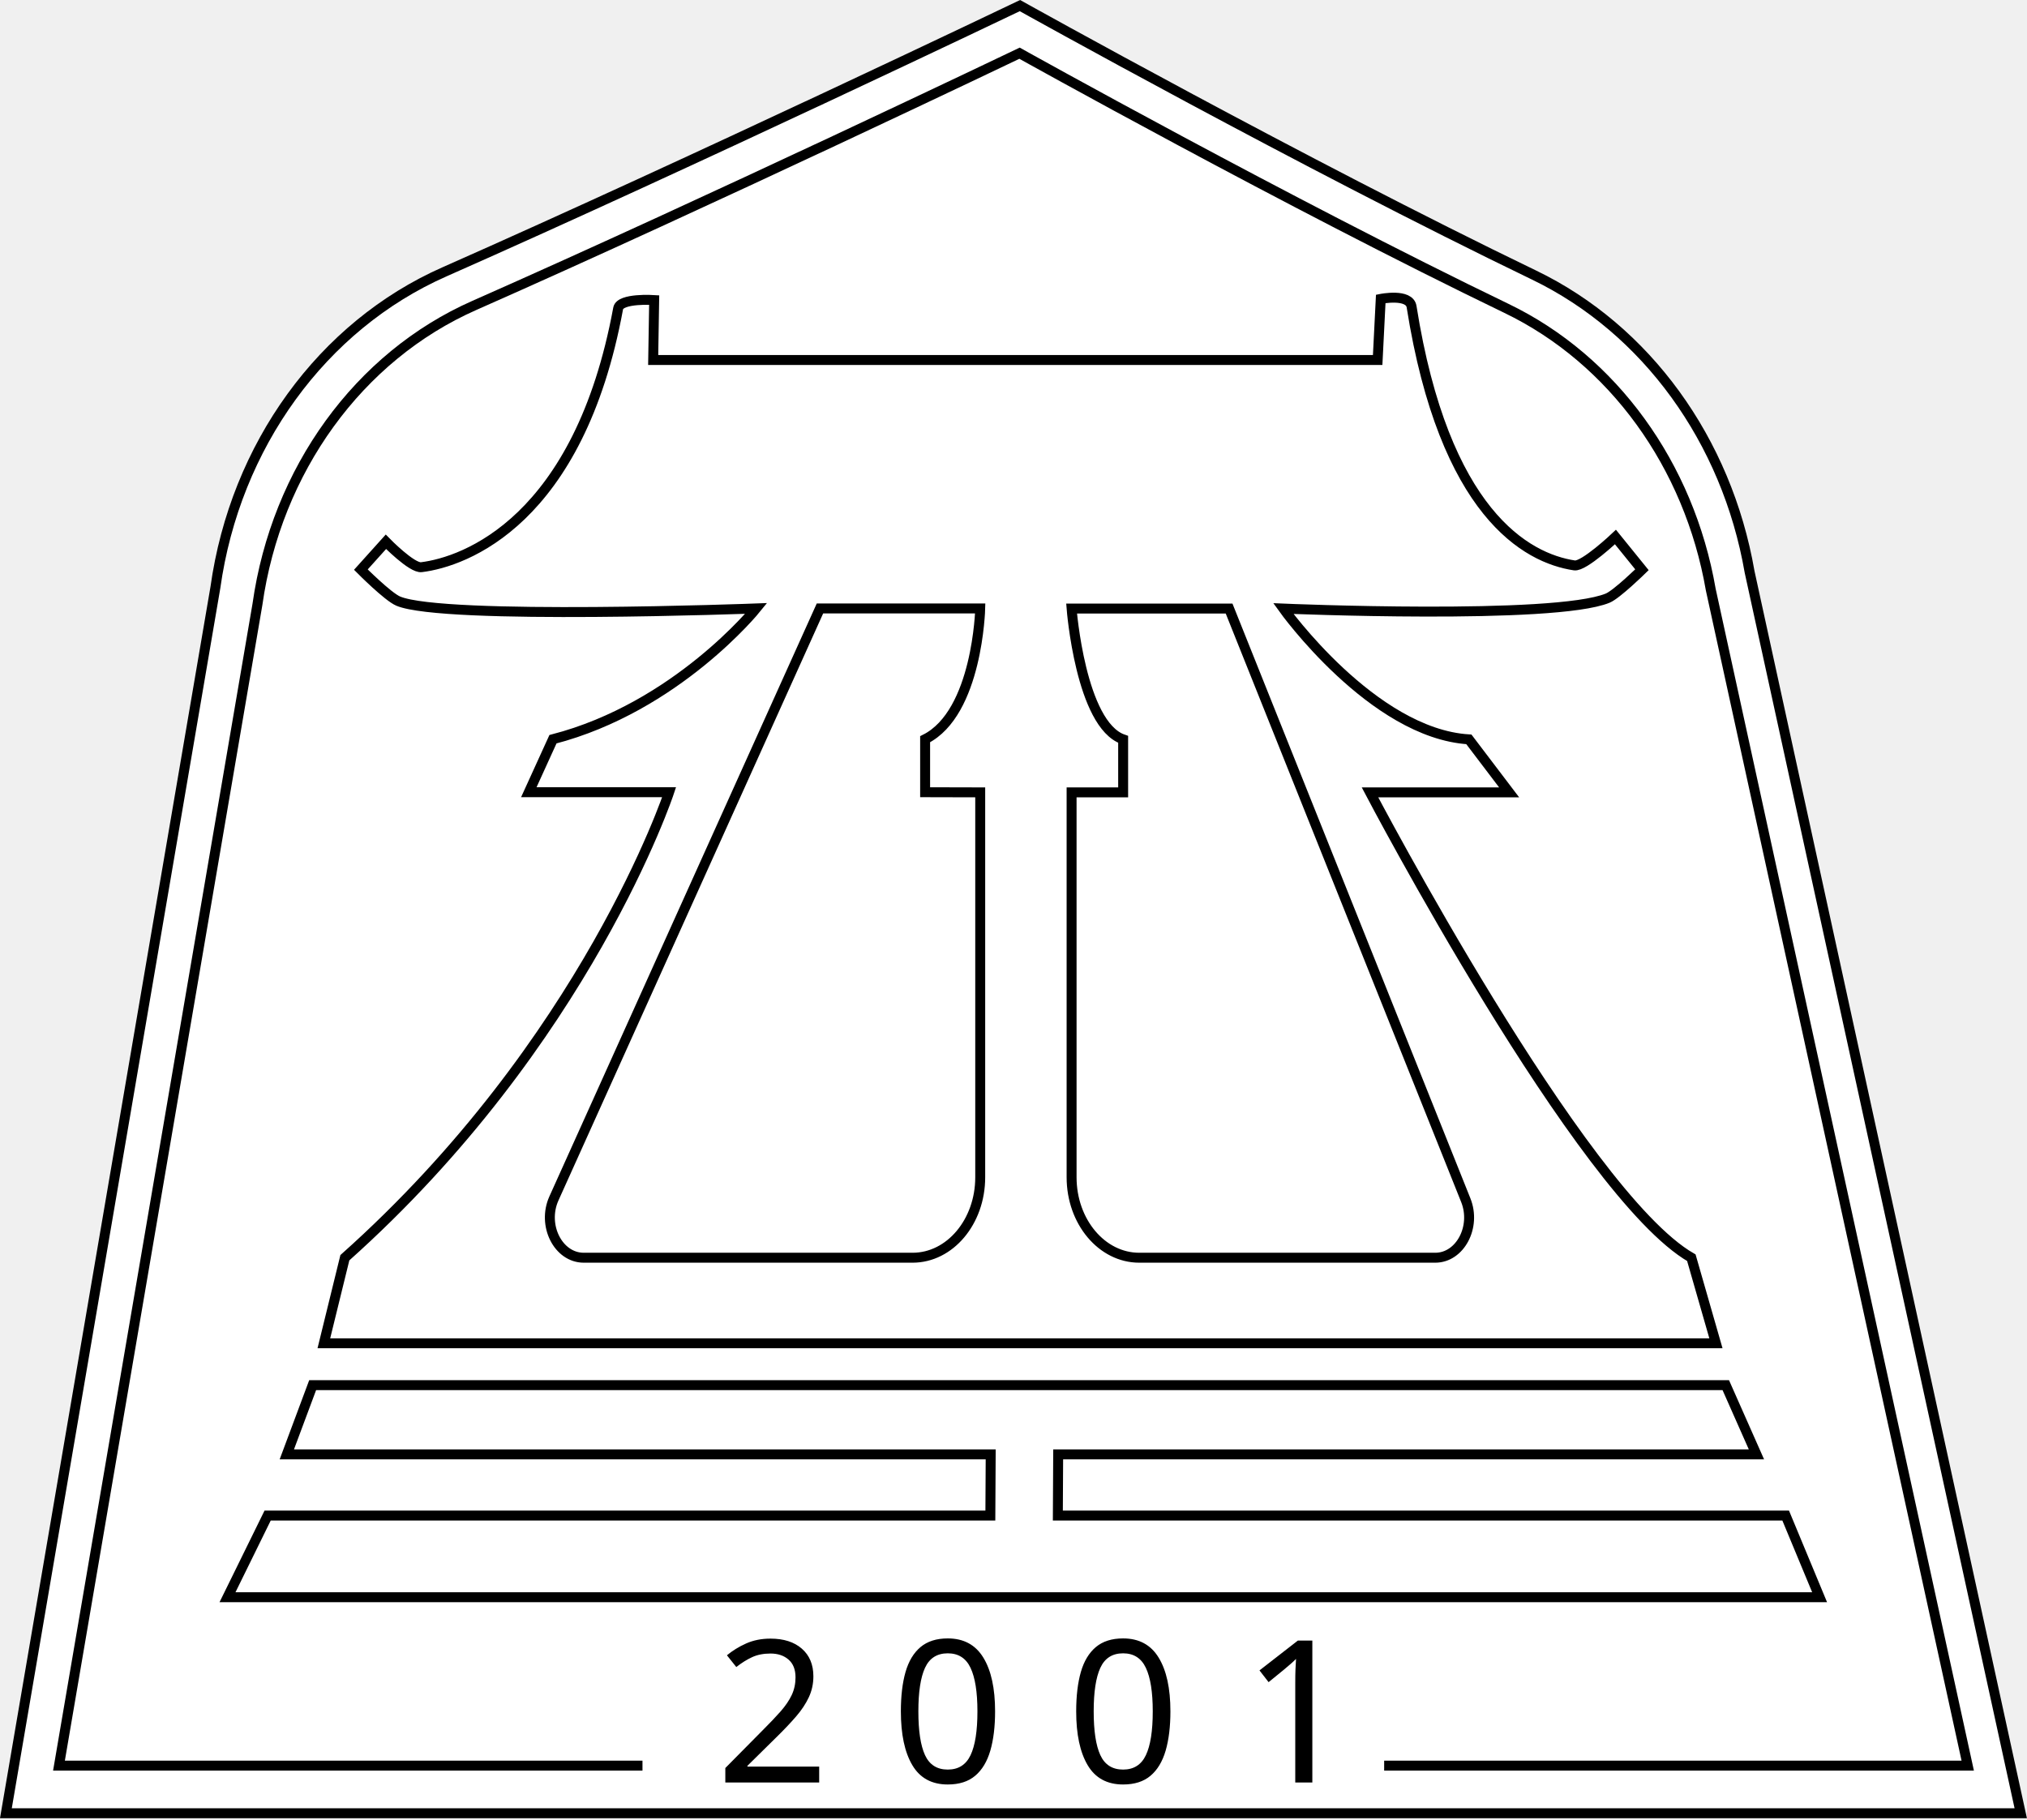
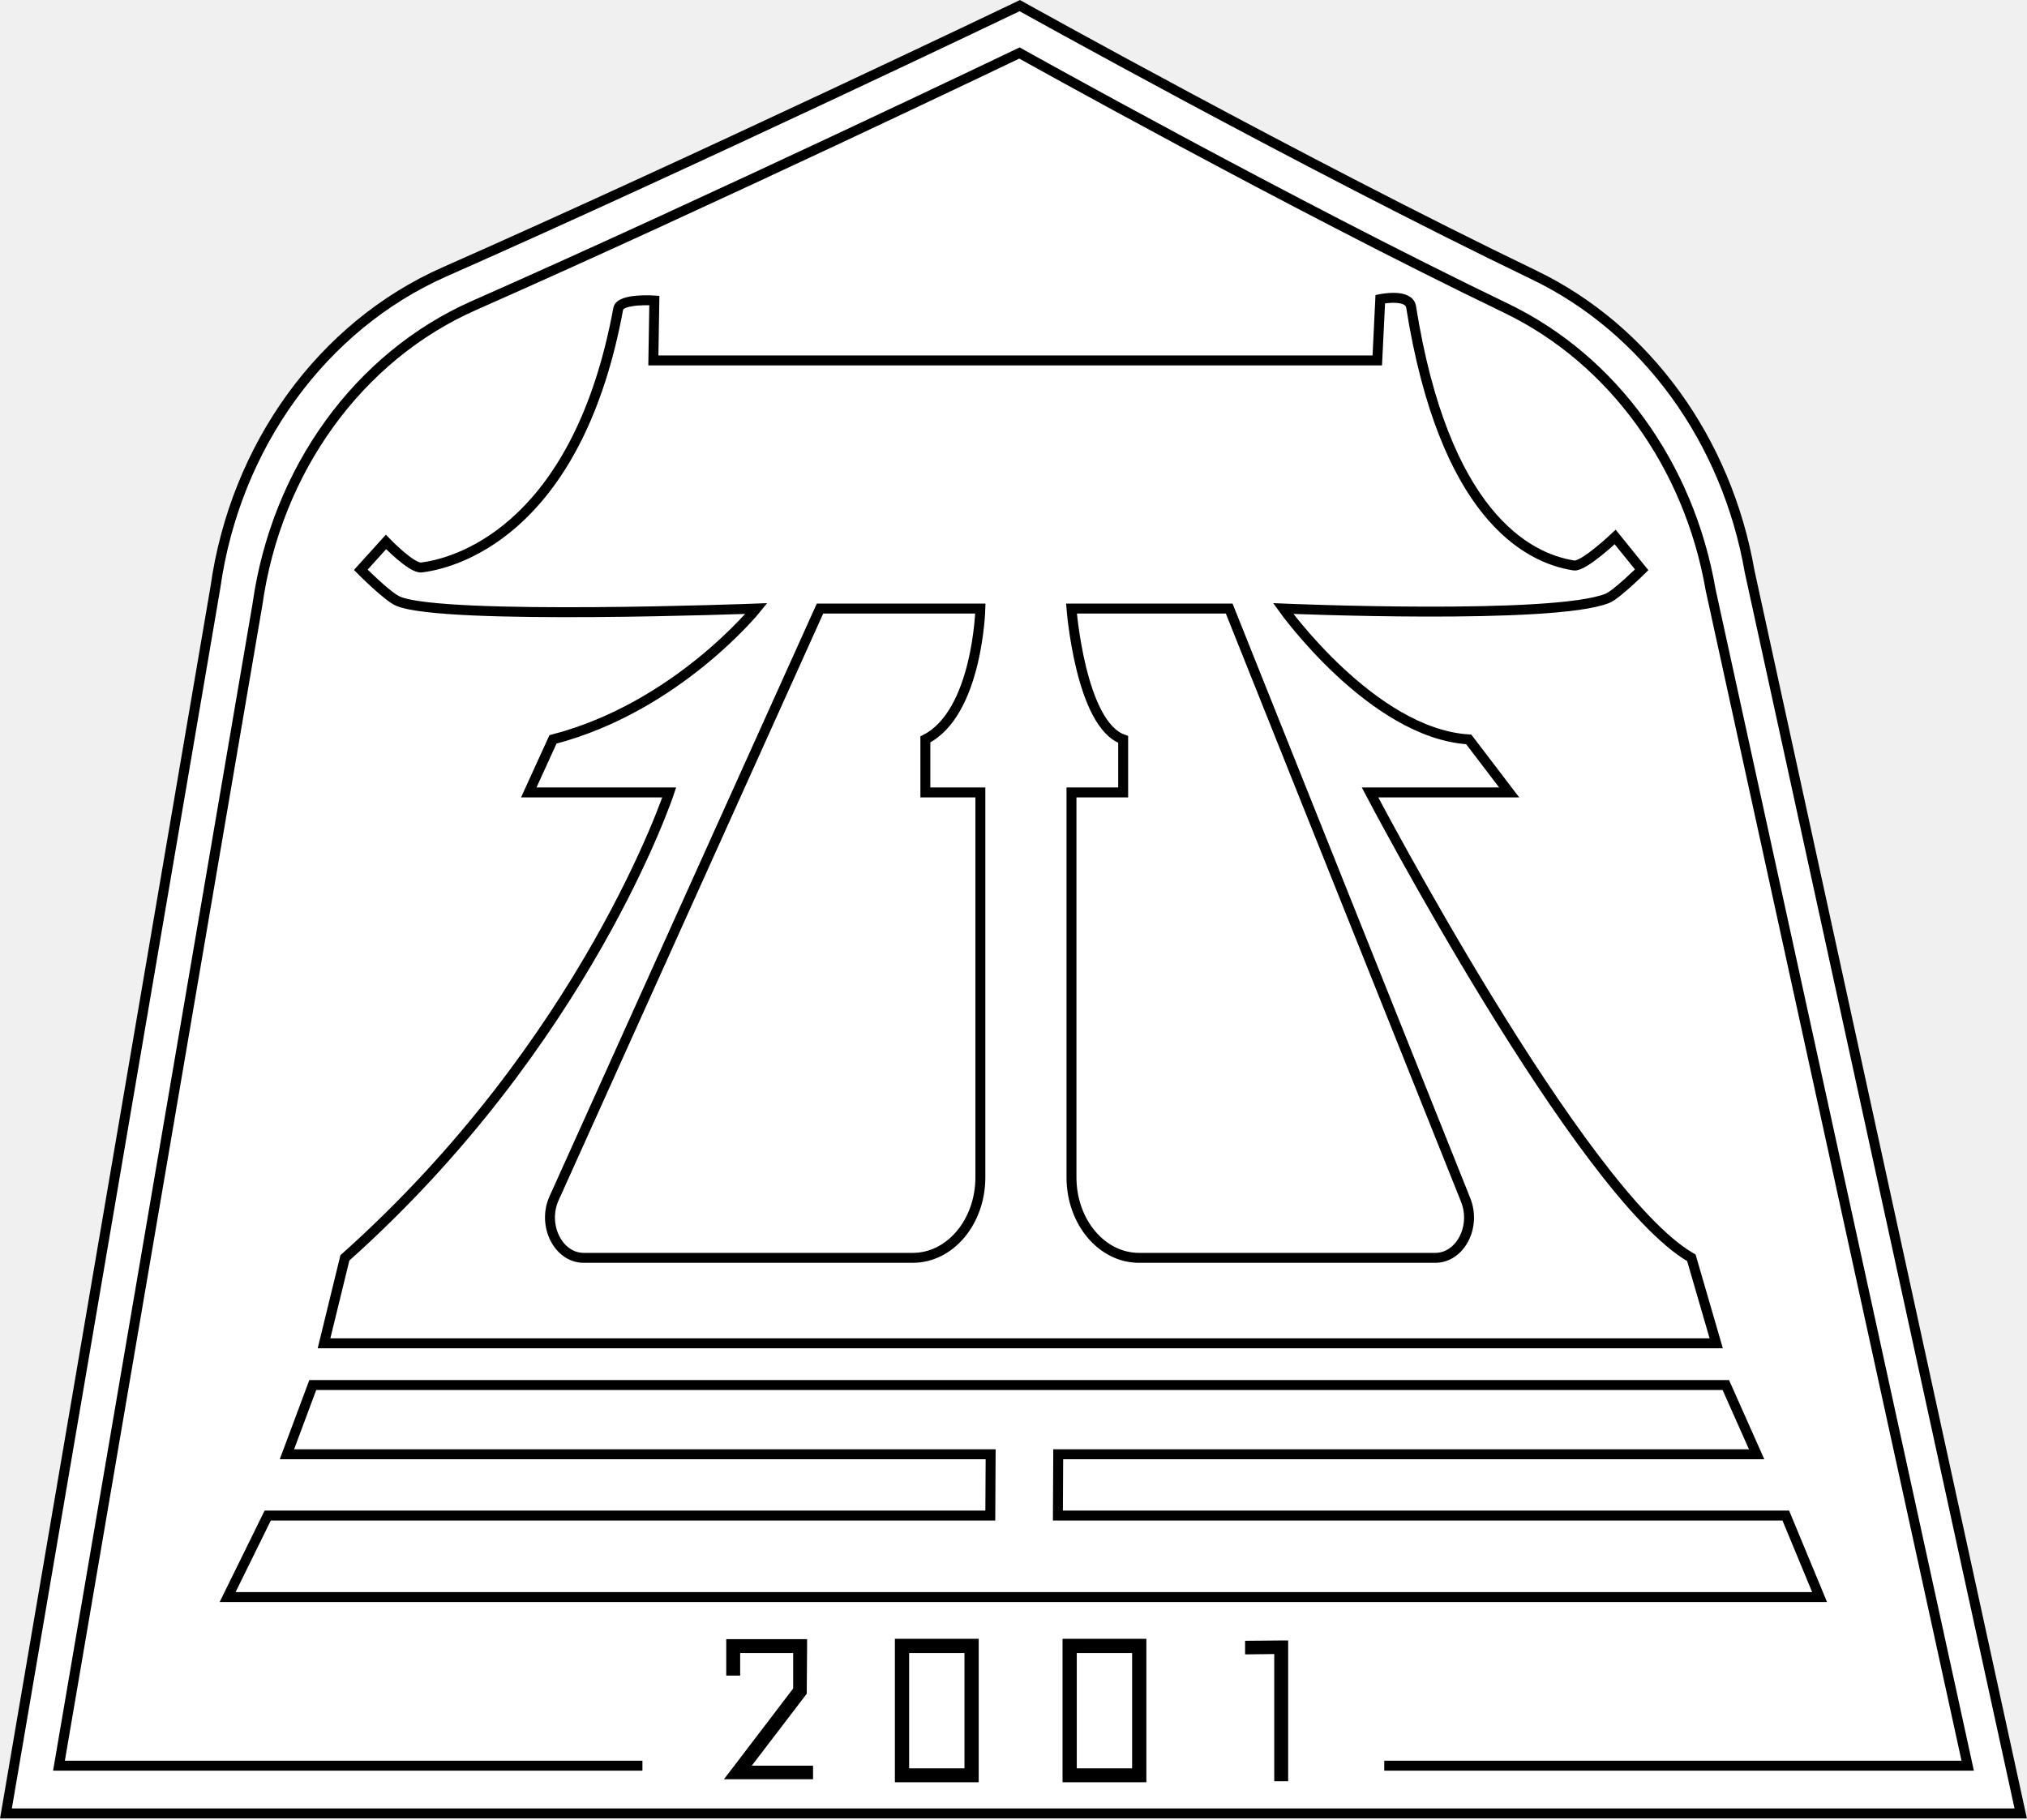
- <svg xmlns="http://www.w3.org/2000/svg" viewBox="0 0 611.81 549.31">
-   <defs>
-     <style>.cls-1{fill:#fff;stroke:#000;stroke-miterlimit:10;stroke-width:3px;}.cls-2{font-size:60px;font-family:WenYue-ShengHuoJiaTi-J-GBpc-EUC-H, "WenYue ShengHuoJiaTi (Authorization Required)";letter-spacing:0.31em;}</style>
-   </defs>
-   <g id="图层_3" data-name="图层 3">
-     <path class="cls-1" d="M725,554.78H116.86l63.23-370c6-42.84,32.29-79,69.08-95.27C324.94,56,422.93,9.11,422.93,9.11s85.7,47.83,155.17,81.34c33.87,16.34,58.18,49.87,65.06,89.6Z" transform="translate(-115.08 -7.42)" />
-     <path class="cls-1" d="M532.86,540.41H709l-77.56-355c-6.52-37.64-29.54-69.4-61.63-84.88-65.81-31.74-147-77.05-147-77.05S330,67.93,258.22,99.63c-34.85,15.39-59.71,49.67-65.44,90.25l-59.9,350.53H309" transform="translate(-115.08 -7.42)" />
-     <text class="cls-2" transform="translate(216.05 538.09)">2001</text>
+ <svg xmlns="http://www.w3.org/2000/svg" version="1.1" id="图层_1" x="0px" y="0px" viewBox="0 0 611.8 549.3" style="enable-background:new 0 0 611.8 549.3;" xml:space="preserve">
+   <style type="text/css">
+ 	.st0{fill:#FFFFFF;stroke:#000000;stroke-width:3;stroke-miterlimit:10;}
+ 	.st1{enable-background:new    ;}
+ </style>
+   <g id="图层_3">
+     <path class="st0" d="M609.9,547.4H1.8l63.2-370c6-42.8,32.3-79,69.1-95.3C209.9,48.6,307.8,1.7,307.8,1.7S393.5,49.5,463,83   c33.9,16.3,58.2,49.9,65.1,89.6L609.9,547.4z" />
+     <path class="st0" d="M417.8,533h176.1l-77.6-355c-6.5-37.6-29.5-69.4-61.6-84.9c-65.8-31.7-147-77.1-147-77.1   s-92.8,44.5-164.6,76.2c-34.9,15.4-59.7,49.7-65.4,90.3L17.8,533h176.1" />
+     <g class="st1">
+       <path d="M219.2,505.8v-11h24.4v2.1l-0.1,13.7v0.7l-0.4,0.5l-16.2,21.2h18.5v4.1h-26.9l2.6-3.4l18.3-24V499h-16v6.8H219.2z" />
+       <path d="M270.1,494.7h25.3V538h-25.3V494.7z M291.1,499h-16.7v34.8h16.7V499z" />
+       <path d="M320.7,494.7H346V538h-25.3V494.7z M341.7,499H325v34.8h16.7V499z" />
+       <path d="M384.6,537.6v-38.3l-8.8,0.1v-4.1l10.9-0.1h2.1v42.5H384.6z" />
+     </g>
  </g>
-   <g id="图层_2" data-name="图层 2">
-     <path class="cls-1" d="M625.58,387.09c-33.37-19.17-97-140.48-97-140.48h42l-12.15-16c-29.09-1.79-56-39.48-56-39.48s81.74,3.49,97.9-3.15c2.74-1.13,10.34-8.57,10.34-8.57l-8-9.88s-9.5,9-12.38,8.57C575.8,175.93,551,162.28,541.14,100c-.65-4.1-9.31-2.35-9.31-2.35l-.93,18.45H312.23l.3-18.11s-10.27-.69-10.87,2.52c-11.81,64.14-46.28,76.52-59.39,78.13-2.89.36-10.71-7.67-10.71-7.67L224,179.37s8.11,8.17,11.28,9.51c13.72,5.79,108.05,2.21,108.05,2.21s-24,29.81-61.35,39.48l-7.29,16h42.35S292.14,322,219.17,387.09l-6.34,25.83H633ZM410.94,246.61v116.2c0,13.41-9.13,24.28-20.41,24.28H291.27c-7.72,0-12.65-9.8-9-17.9l80.3-178.1h48.37s-.76,31.54-16.63,39.48v16ZM548.29,387.09H458.93c-11.27,0-20.41-10.87-20.41-24.28V246.61h15.56v-16c-12.85-4.46-15.56-39.48-15.56-39.48h47.54L557.5,369.73C560.72,377.79,555.79,387.09,548.29,387.09Z" transform="translate(-115.08 -7.42)" />
-     <polygon class="cls-1" points="538.97 457.5 319.29 457.5 319.39 439.04 530.15 439.04 520.89 418.13 338.58 418.13 94.37 418.13 86.57 439.04 299.02 439.04 298.92 457.5 80.78 457.5 68.67 482.15 284.89 482.15 331.07 482.15 549.21 482.15 538.97 457.5" />
+   <g id="图层_2_1_">
+     <path class="st0" d="M510.5,379.7c-33.4-19.2-97-140.5-97-140.5h42l-12.2-16c-29.1-1.8-56-39.5-56-39.5s81.7,3.5,97.9-3.1   c2.7-1.1,10.3-8.6,10.3-8.6l-8-9.9c0,0-9.5,9-12.4,8.6c-14.5-2.2-39.3-15.8-49.2-78.1c-0.7-4.1-9.3-2.3-9.3-2.3l-0.9,18.5H197.2   l0.3-18.1c0,0-10.3-0.7-10.9,2.5c-11.8,64.1-46.3,76.5-59.4,78.1c-2.9,0.4-10.7-7.7-10.7-7.7l-7.6,8.4c0,0,8.1,8.2,11.3,9.5   c13.7,5.8,108.1,2.2,108.1,2.2s-24,29.8-61.4,39.5l-7.3,16H202c0,0-24.9,75.4-97.9,140.5l-6.3,25.8h420.2L510.5,379.7z    M295.9,239.2v116.2c0,13.4-9.1,24.3-20.4,24.3h-99.3c-7.7,0-12.6-9.8-9-17.9l80.3-178.1h48.4c0,0-0.8,31.5-16.6,39.5v16   L295.9,239.2z M433.2,379.7h-89.4c-11.3,0-20.4-10.9-20.4-24.3V239.2H339v-16c-12.9-4.5-15.6-39.5-15.6-39.5H371l71.4,178.6   C445.6,370.4,440.7,379.7,433.2,379.7z" />
+     <polygon class="st0" points="539,457.5 319.3,457.5 319.4,439 530.2,439 520.9,418.1 338.6,418.1 94.4,418.1 86.6,439 299,439    298.9,457.5 80.8,457.5 68.7,482.1 284.9,482.1 331.1,482.1 549.2,482.1  " />
  </g>
</svg>
